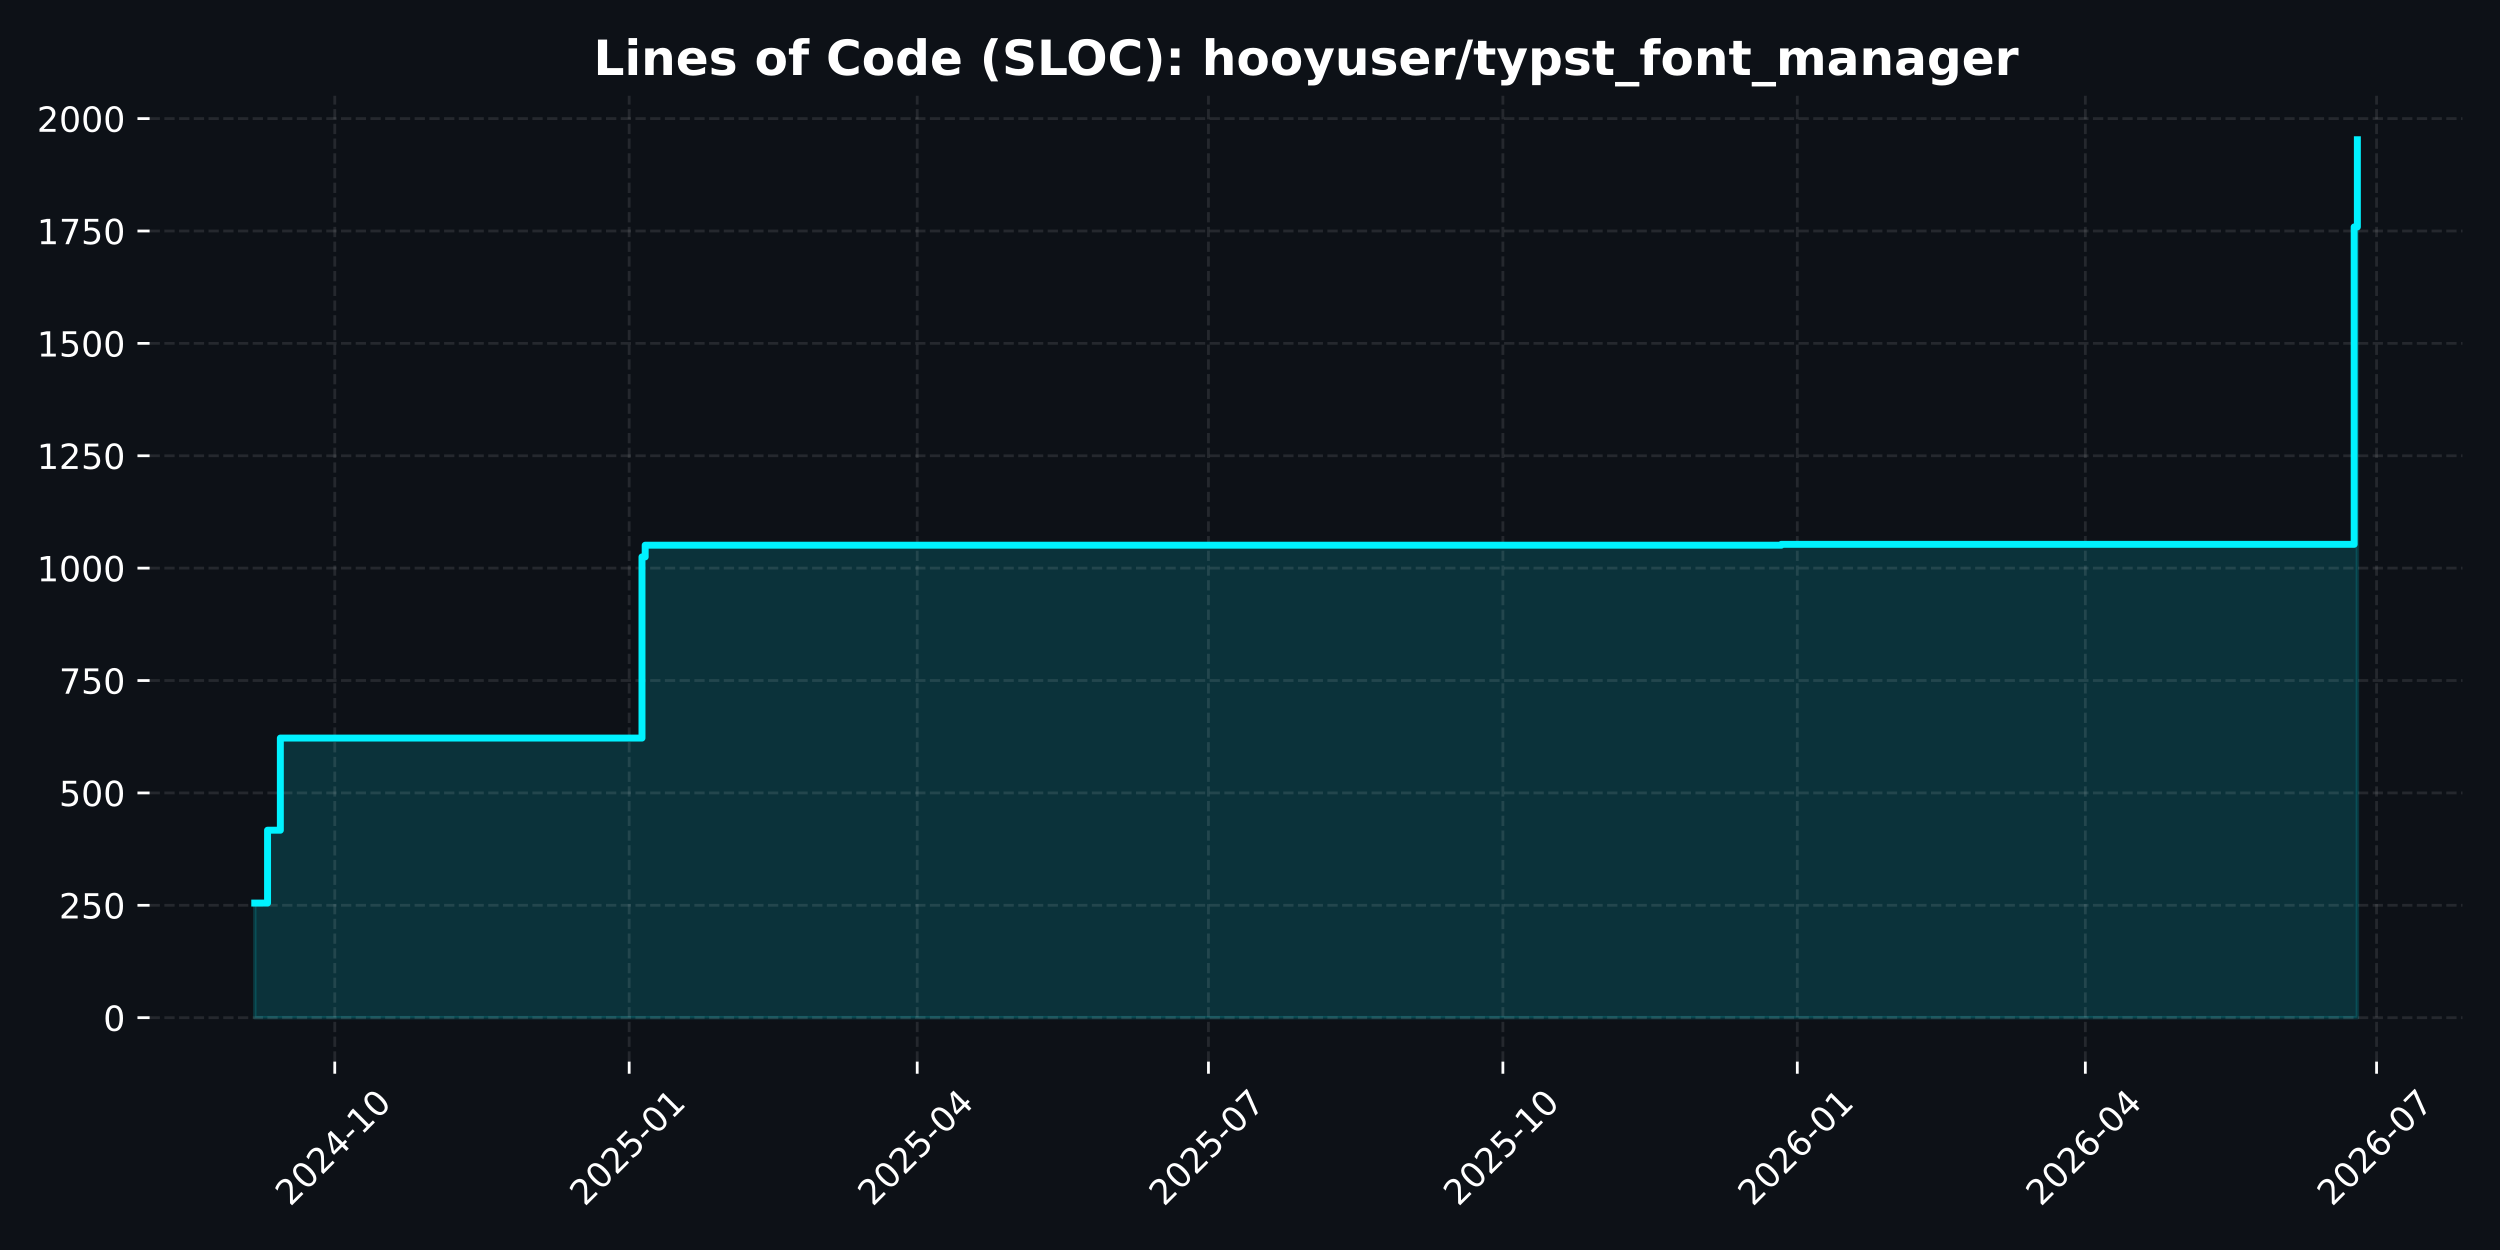
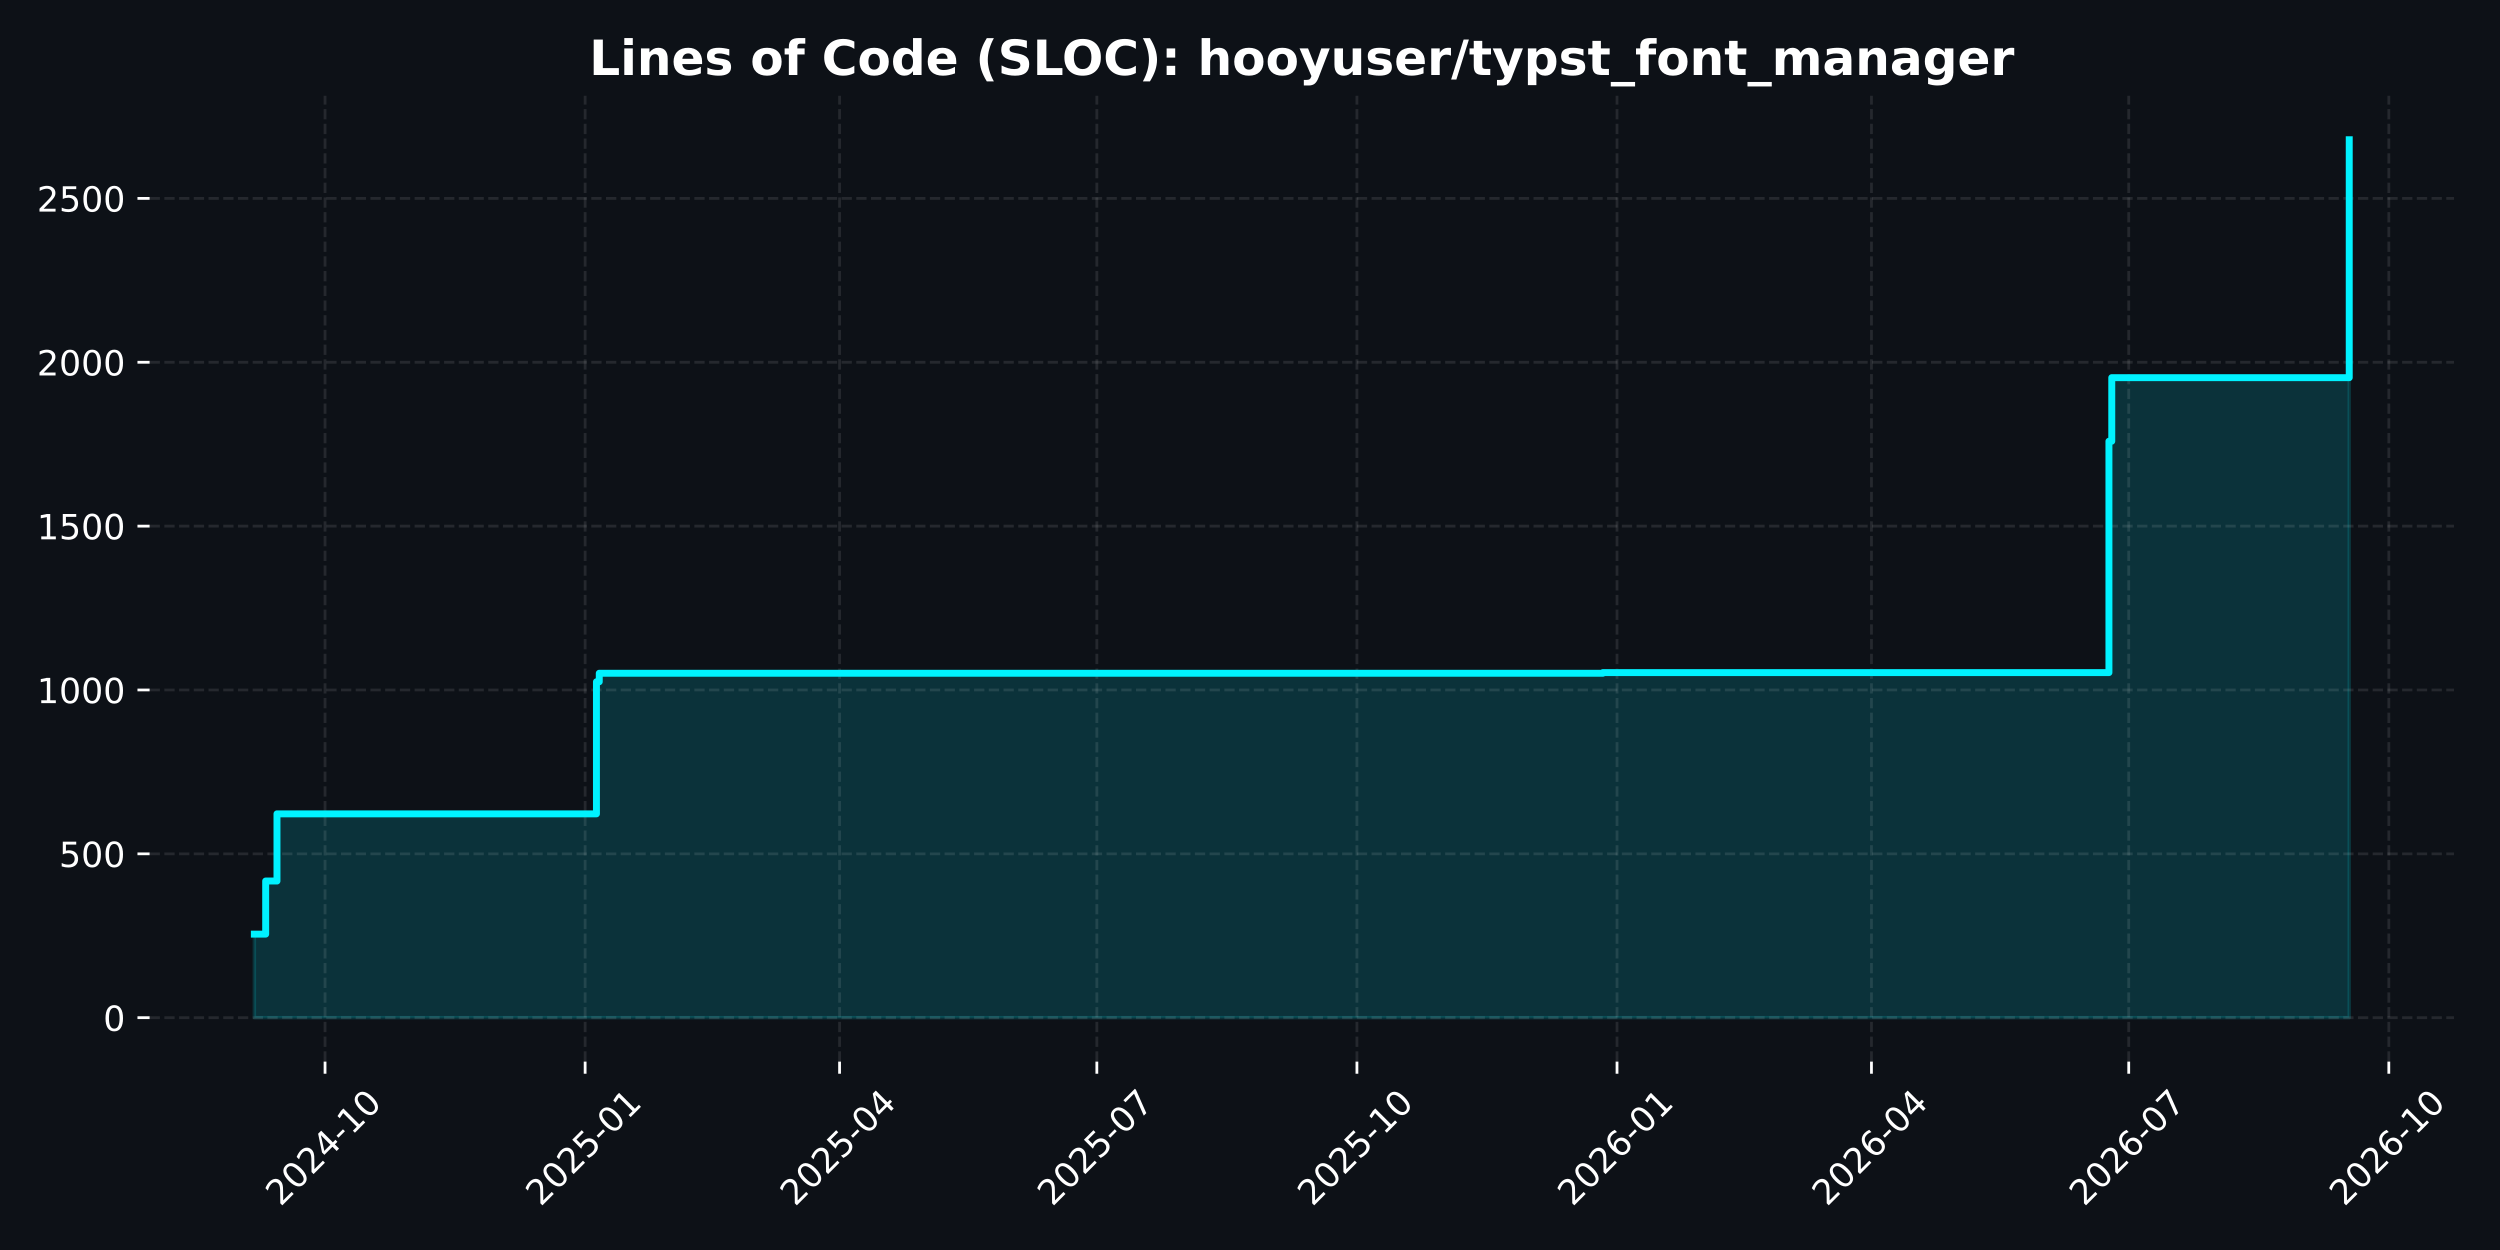
<svg xmlns="http://www.w3.org/2000/svg" xmlns:xlink="http://www.w3.org/1999/xlink" width="720pt" height="360pt" viewBox="0 0 720 360" version="1.1">
  <defs>
    <style type="text/css">*{stroke-linejoin: round; stroke-linecap: butt}</style>
  </defs>
  <g id="figure_1">
    <g id="patch_1">
      <path d="M 0 360  L 720 360  L 720 0  L 0 0  z " style="fill: #0d1117" />
    </g>
    <g id="axes_1">
      <g id="patch_2">
-         <path d="M 43.09 305.735  L 709.2 305.735  L 709.2 27.6  L 43.09 27.6  z " style="fill: #0d1117" />
+         <path d="M 43.09 305.735  L 706.747 305.735  L 706.747 27.6  L 43.09 27.6  z " style="fill: #0d1117" />
      </g>
      <g id="PolyCollection_1">
        <defs>
-           <path id="m44298f6d1a" d="M 73.368 -66.908  L 73.368 -99.922  L 77.055 -99.922  L 77.055 -120.896  L 80.741 -120.896  L 80.741 -147.437  L 184.893 -147.437  L 184.893 -199.612  L 185.815 -199.612  L 185.815 -202.978  L 513.017 -202.978  L 513.017 -203.237  L 678.001 -203.237  L 678.001 -294.641  L 678.922 -294.641  L 678.922 -319.758  L 678.922 -66.908  L 678.922 -66.908  L 678.922 -66.908  L 678.001 -66.908  L 678.001 -66.908  L 513.017 -66.908  L 513.017 -66.908  L 185.815 -66.908  L 185.815 -66.908  L 184.893 -66.908  L 184.893 -66.908  L 80.741 -66.908  L 80.741 -66.908  L 77.055 -66.908  L 77.055 -66.908  L 73.368 -66.908  z " style="stroke: #00f2ff; stroke-opacity: 0.15" />
+           <path id="mf761378f8d" d="M 73.256 -66.908  L 73.256 -90.975  L 76.513 -90.975  L 76.513 -106.265  L 79.77 -106.265  L 79.77 -125.614  L 171.775 -125.614  L 171.775 -163.65  L 172.589 -163.65  L 172.589 -166.104  L 461.631 -166.104  L 461.631 -166.292  L 607.373 -166.292  L 607.373 -232.926  L 608.188 -232.926  L 608.188 -251.236  L 676.581 -251.236  L 676.581 -319.758  L 676.581 -66.908  L 676.581 -66.908  L 676.581 -66.908  L 608.188 -66.908  L 608.188 -66.908  L 607.373 -66.908  L 607.373 -66.908  L 461.631 -66.908  L 461.631 -66.908  L 172.589 -66.908  L 172.589 -66.908  L 171.775 -66.908  L 171.775 -66.908  L 79.77 -66.908  L 79.77 -66.908  L 76.513 -66.908  L 76.513 -66.908  L 73.256 -66.908  z " style="stroke: #00f2ff; stroke-opacity: 0.15" />
        </defs>
-         <g clip-path="url(#p21c7ecbe5d)">
-           <use xlink:href="#m44298f6d1a" x="0" y="360" style="fill: #00f2ff; fill-opacity: 0.15; stroke: #00f2ff; stroke-opacity: 0.15" />
+         <g clip-path="url(#p6c9baa0b79)">
+           <use xlink:href="#mf761378f8d" x="0" y="360" style="fill: #00f2ff; fill-opacity: 0.15; stroke: #00f2ff; stroke-opacity: 0.15" />
        </g>
      </g>
      <g id="matplotlib.axis_1">
        <g id="xtick_1">
          <g id="line2d_1">
-             <path d="M 96.41 305.735  L 96.41 27.6  " clip-path="url(#p21c7ecbe5d)" style="fill: none; stroke-dasharray: 2.96,1.28; stroke-dashoffset: 0; stroke: #ffffff; stroke-opacity: 0.1; stroke-width: 0.8" />
+             <path d="M 93.611 305.735  L 93.611 27.6  " clip-path="url(#p6c9baa0b79)" style="fill: none; stroke-dasharray: 2.96,1.28; stroke-dashoffset: 0; stroke: #ffffff; stroke-opacity: 0.1; stroke-width: 0.8" />
          </g>
          <g id="line2d_2">
            <defs>
-               <path id="mcafd76da7f" d="M 0 0  L 0 3.5  " style="stroke: #ffffff; stroke-width: 0.8" />
+               <path id="md1d3175ca1" d="M 0 0  L 0 3.5  " style="stroke: #ffffff; stroke-width: 0.8" />
            </defs>
            <g>
-               <use xlink:href="#mcafd76da7f" x="96.41" y="305.735" style="fill: #ffffff; stroke: #ffffff; stroke-width: 0.8" />
+               <use xlink:href="#md1d3175ca1" x="93.611" y="305.735" style="fill: #ffffff; stroke: #ffffff; stroke-width: 0.8" />
            </g>
          </g>
          <g id="text_1">
-             <g style="fill: #ffffff" transform="translate(83.58885 347.6523) rotate(-45) scale(0.1 -0.1)">
+             <g style="fill: #ffffff" transform="translate(80.79001 347.6523) rotate(-45) scale(0.1 -0.1)">
              <defs>
                <path id="DejaVuSans-32" d="M 1228 531  L 3431 531  L 3431 0  L 469 0  L 469 531  Q 828 903 1448 1529  Q 2069 2156 2228 2338  Q 2531 2678 2651 2914  Q 2772 3150 2772 3378  Q 2772 3750 2511 3984  Q 2250 4219 1831 4219  Q 1534 4219 1204 4116  Q 875 4013 500 3803  L 500 4441  Q 881 4594 1212 4672  Q 1544 4750 1819 4750  Q 2544 4750 2975 4387  Q 3406 4025 3406 3419  Q 3406 3131 3298 2873  Q 3191 2616 2906 2266  Q 2828 2175 2409 1742  Q 1991 1309 1228 531  z " transform="scale(0.015625)" />
                <path id="DejaVuSans-30" d="M 2034 4250  Q 1547 4250 1301 3770  Q 1056 3291 1056 2328  Q 1056 1369 1301 889  Q 1547 409 2034 409  Q 2525 409 2770 889  Q 3016 1369 3016 2328  Q 3016 3291 2770 3770  Q 2525 4250 2034 4250  z M 2034 4750  Q 2819 4750 3233 4129  Q 3647 3509 3647 2328  Q 3647 1150 3233 529  Q 2819 -91 2034 -91  Q 1250 -91 836 529  Q 422 1150 422 2328  Q 422 3509 836 4129  Q 1250 4750 2034 4750  z " transform="scale(0.015625)" />
                <path id="DejaVuSans-34" d="M 2419 4116  L 825 1625  L 2419 1625  L 2419 4116  z M 2253 4666  L 3047 4666  L 3047 1625  L 3713 1625  L 3713 1100  L 3047 1100  L 3047 0  L 2419 0  L 2419 1100  L 313 1100  L 313 1709  L 2253 4666  z " transform="scale(0.015625)" />
                <path id="DejaVuSans-2d" d="M 313 2009  L 1997 2009  L 1997 1497  L 313 1497  L 313 2009  z " transform="scale(0.015625)" />
                <path id="DejaVuSans-31" d="M 794 531  L 1825 531  L 1825 4091  L 703 3866  L 703 4441  L 1819 4666  L 2450 4666  L 2450 531  L 3481 531  L 3481 0  L 794 0  L 794 531  z " transform="scale(0.015625)" />
              </defs>
              <use xlink:href="#DejaVuSans-32" />
              <use xlink:href="#DejaVuSans-30" x="63.623" />
              <use xlink:href="#DejaVuSans-32" x="127.246" />
              <use xlink:href="#DejaVuSans-34" x="190.869" />
              <use xlink:href="#DejaVuSans-2d" x="254.492" />
              <use xlink:href="#DejaVuSans-31" x="290.576" />
              <use xlink:href="#DejaVuSans-30" x="354.199" />
            </g>
          </g>
        </g>
        <g id="xtick_2">
          <g id="line2d_3">
-             <path d="M 181.206 305.735  L 181.206 27.6  " clip-path="url(#p21c7ecbe5d)" style="fill: none; stroke-dasharray: 2.96,1.28; stroke-dashoffset: 0; stroke: #ffffff; stroke-opacity: 0.1; stroke-width: 0.8" />
+             <path d="M 168.518 305.735  L 168.518 27.6  " clip-path="url(#p6c9baa0b79)" style="fill: none; stroke-dasharray: 2.96,1.28; stroke-dashoffset: 0; stroke: #ffffff; stroke-opacity: 0.1; stroke-width: 0.8" />
          </g>
          <g id="line2d_4">
            <g>
-               <use xlink:href="#mcafd76da7f" x="181.206" y="305.735" style="fill: #ffffff; stroke: #ffffff; stroke-width: 0.8" />
+               <use xlink:href="#md1d3175ca1" x="168.518" y="305.735" style="fill: #ffffff; stroke: #ffffff; stroke-width: 0.8" />
            </g>
          </g>
          <g id="text_2">
-             <g style="fill: #ffffff" transform="translate(168.3849 347.6523) rotate(-45) scale(0.1 -0.1)">
+             <g style="fill: #ffffff" transform="translate(155.6967 347.6523) rotate(-45) scale(0.1 -0.1)">
              <defs>
                <path id="DejaVuSans-35" d="M 691 4666  L 3169 4666  L 3169 4134  L 1269 4134  L 1269 2991  Q 1406 3038 1543 3061  Q 1681 3084 1819 3084  Q 2600 3084 3056 2656  Q 3513 2228 3513 1497  Q 3513 744 3044 326  Q 2575 -91 1722 -91  Q 1428 -91 1123 -41  Q 819 9 494 109  L 494 744  Q 775 591 1075 516  Q 1375 441 1709 441  Q 2250 441 2565 725  Q 2881 1009 2881 1497  Q 2881 1984 2565 2268  Q 2250 2553 1709 2553  Q 1456 2553 1204 2497  Q 953 2441 691 2322  L 691 4666  z " transform="scale(0.015625)" />
              </defs>
              <use xlink:href="#DejaVuSans-32" />
              <use xlink:href="#DejaVuSans-30" x="63.623" />
              <use xlink:href="#DejaVuSans-32" x="127.246" />
              <use xlink:href="#DejaVuSans-35" x="190.869" />
              <use xlink:href="#DejaVuSans-2d" x="254.492" />
              <use xlink:href="#DejaVuSans-30" x="290.576" />
              <use xlink:href="#DejaVuSans-31" x="354.199" />
            </g>
          </g>
        </g>
        <g id="xtick_3">
          <g id="line2d_5">
-             <path d="M 264.159 305.735  L 264.159 27.6  " clip-path="url(#p21c7ecbe5d)" style="fill: none; stroke-dasharray: 2.96,1.28; stroke-dashoffset: 0; stroke: #ffffff; stroke-opacity: 0.1; stroke-width: 0.8" />
+             <path d="M 241.796 305.735  L 241.796 27.6  " clip-path="url(#p6c9baa0b79)" style="fill: none; stroke-dasharray: 2.96,1.28; stroke-dashoffset: 0; stroke: #ffffff; stroke-opacity: 0.1; stroke-width: 0.8" />
          </g>
          <g id="line2d_6">
            <g>
-               <use xlink:href="#mcafd76da7f" x="264.159" y="305.735" style="fill: #ffffff; stroke: #ffffff; stroke-width: 0.8" />
+               <use xlink:href="#md1d3175ca1" x="241.796" y="305.735" style="fill: #ffffff; stroke: #ffffff; stroke-width: 0.8" />
            </g>
          </g>
          <g id="text_3">
-             <g style="fill: #ffffff" transform="translate(251.3376 347.6523) rotate(-45) scale(0.1 -0.1)">
+             <g style="fill: #ffffff" transform="translate(228.9749 347.6523) rotate(-45) scale(0.1 -0.1)">
              <use xlink:href="#DejaVuSans-32" />
              <use xlink:href="#DejaVuSans-30" x="63.623" />
              <use xlink:href="#DejaVuSans-32" x="127.246" />
              <use xlink:href="#DejaVuSans-35" x="190.869" />
              <use xlink:href="#DejaVuSans-2d" x="254.492" />
              <use xlink:href="#DejaVuSans-30" x="290.576" />
              <use xlink:href="#DejaVuSans-34" x="354.199" />
            </g>
          </g>
        </g>
        <g id="xtick_4">
          <g id="line2d_7">
-             <path d="M 348.033 305.735  L 348.033 27.6  " clip-path="url(#p21c7ecbe5d)" style="fill: none; stroke-dasharray: 2.96,1.28; stroke-dashoffset: 0; stroke: #ffffff; stroke-opacity: 0.1; stroke-width: 0.8" />
+             <path d="M 315.889 305.735  L 315.889 27.6  " clip-path="url(#p6c9baa0b79)" style="fill: none; stroke-dasharray: 2.96,1.28; stroke-dashoffset: 0; stroke: #ffffff; stroke-opacity: 0.1; stroke-width: 0.8" />
          </g>
          <g id="line2d_8">
            <g>
-               <use xlink:href="#mcafd76da7f" x="348.033" y="305.735" style="fill: #ffffff; stroke: #ffffff; stroke-width: 0.8" />
+               <use xlink:href="#md1d3175ca1" x="315.889" y="305.735" style="fill: #ffffff; stroke: #ffffff; stroke-width: 0.8" />
            </g>
          </g>
          <g id="text_4">
-             <g style="fill: #ffffff" transform="translate(335.212 347.6523) rotate(-45) scale(0.1 -0.1)">
+             <g style="fill: #ffffff" transform="translate(303.0674 347.6523) rotate(-45) scale(0.1 -0.1)">
              <defs>
                <path id="DejaVuSans-37" d="M 525 4666  L 3525 4666  L 3525 4397  L 1831 0  L 1172 0  L 2766 4134  L 525 4134  L 525 4666  z " transform="scale(0.015625)" />
              </defs>
              <use xlink:href="#DejaVuSans-32" />
              <use xlink:href="#DejaVuSans-30" x="63.623" />
              <use xlink:href="#DejaVuSans-32" x="127.246" />
              <use xlink:href="#DejaVuSans-35" x="190.869" />
              <use xlink:href="#DejaVuSans-2d" x="254.492" />
              <use xlink:href="#DejaVuSans-30" x="290.576" />
              <use xlink:href="#DejaVuSans-37" x="354.199" />
            </g>
          </g>
        </g>
        <g id="xtick_5">
          <g id="line2d_9">
-             <path d="M 432.829 305.735  L 432.829 27.6  " clip-path="url(#p21c7ecbe5d)" style="fill: none; stroke-dasharray: 2.96,1.28; stroke-dashoffset: 0; stroke: #ffffff; stroke-opacity: 0.1; stroke-width: 0.8" />
+             <path d="M 390.795 305.735  L 390.795 27.6  " clip-path="url(#p6c9baa0b79)" style="fill: none; stroke-dasharray: 2.96,1.28; stroke-dashoffset: 0; stroke: #ffffff; stroke-opacity: 0.1; stroke-width: 0.8" />
          </g>
          <g id="line2d_10">
            <g>
-               <use xlink:href="#mcafd76da7f" x="432.829" y="305.735" style="fill: #ffffff; stroke: #ffffff; stroke-width: 0.8" />
+               <use xlink:href="#md1d3175ca1" x="390.795" y="305.735" style="fill: #ffffff; stroke: #ffffff; stroke-width: 0.8" />
            </g>
          </g>
          <g id="text_5">
-             <g style="fill: #ffffff" transform="translate(420.008 347.6523) rotate(-45) scale(0.1 -0.1)">
+             <g style="fill: #ffffff" transform="translate(377.9741 347.6523) rotate(-45) scale(0.1 -0.1)">
              <use xlink:href="#DejaVuSans-32" />
              <use xlink:href="#DejaVuSans-30" x="63.623" />
              <use xlink:href="#DejaVuSans-32" x="127.246" />
              <use xlink:href="#DejaVuSans-35" x="190.869" />
              <use xlink:href="#DejaVuSans-2d" x="254.492" />
              <use xlink:href="#DejaVuSans-31" x="290.576" />
              <use xlink:href="#DejaVuSans-30" x="354.199" />
            </g>
          </g>
        </g>
        <g id="xtick_6">
          <g id="line2d_11">
-             <path d="M 517.625 305.735  L 517.625 27.6  " clip-path="url(#p21c7ecbe5d)" style="fill: none; stroke-dasharray: 2.96,1.28; stroke-dashoffset: 0; stroke: #ffffff; stroke-opacity: 0.1; stroke-width: 0.8" />
+             <path d="M 465.702 305.735  L 465.702 27.6  " clip-path="url(#p6c9baa0b79)" style="fill: none; stroke-dasharray: 2.96,1.28; stroke-dashoffset: 0; stroke: #ffffff; stroke-opacity: 0.1; stroke-width: 0.8" />
          </g>
          <g id="line2d_12">
            <g>
-               <use xlink:href="#mcafd76da7f" x="517.625" y="305.735" style="fill: #ffffff; stroke: #ffffff; stroke-width: 0.8" />
+               <use xlink:href="#md1d3175ca1" x="465.702" y="305.735" style="fill: #ffffff; stroke: #ffffff; stroke-width: 0.8" />
            </g>
          </g>
          <g id="text_6">
-             <g style="fill: #ffffff" transform="translate(504.8041 347.6523) rotate(-45) scale(0.1 -0.1)">
+             <g style="fill: #ffffff" transform="translate(452.8807 347.6523) rotate(-45) scale(0.1 -0.1)">
              <defs>
                <path id="DejaVuSans-36" d="M 2113 2584  Q 1688 2584 1439 2293  Q 1191 2003 1191 1497  Q 1191 994 1439 701  Q 1688 409 2113 409  Q 2538 409 2786 701  Q 3034 994 3034 1497  Q 3034 2003 2786 2293  Q 2538 2584 2113 2584  z M 3366 4563  L 3366 3988  Q 3128 4100 2886 4159  Q 2644 4219 2406 4219  Q 1781 4219 1451 3797  Q 1122 3375 1075 2522  Q 1259 2794 1537 2939  Q 1816 3084 2150 3084  Q 2853 3084 3261 2657  Q 3669 2231 3669 1497  Q 3669 778 3244 343  Q 2819 -91 2113 -91  Q 1303 -91 875 529  Q 447 1150 447 2328  Q 447 3434 972 4092  Q 1497 4750 2381 4750  Q 2619 4750 2861 4703  Q 3103 4656 3366 4563  z " transform="scale(0.015625)" />
              </defs>
              <use xlink:href="#DejaVuSans-32" />
              <use xlink:href="#DejaVuSans-30" x="63.623" />
              <use xlink:href="#DejaVuSans-32" x="127.246" />
              <use xlink:href="#DejaVuSans-36" x="190.869" />
              <use xlink:href="#DejaVuSans-2d" x="254.492" />
              <use xlink:href="#DejaVuSans-30" x="290.576" />
              <use xlink:href="#DejaVuSans-31" x="354.199" />
            </g>
          </g>
        </g>
        <g id="xtick_7">
          <g id="line2d_13">
-             <path d="M 600.578 305.735  L 600.578 27.6  " clip-path="url(#p21c7ecbe5d)" style="fill: none; stroke-dasharray: 2.96,1.28; stroke-dashoffset: 0; stroke: #ffffff; stroke-opacity: 0.1; stroke-width: 0.8" />
+             <path d="M 538.98 305.735  L 538.98 27.6  " clip-path="url(#p6c9baa0b79)" style="fill: none; stroke-dasharray: 2.96,1.28; stroke-dashoffset: 0; stroke: #ffffff; stroke-opacity: 0.1; stroke-width: 0.8" />
          </g>
          <g id="line2d_14">
            <g>
-               <use xlink:href="#mcafd76da7f" x="600.578" y="305.735" style="fill: #ffffff; stroke: #ffffff; stroke-width: 0.8" />
+               <use xlink:href="#md1d3175ca1" x="538.98" y="305.735" style="fill: #ffffff; stroke: #ffffff; stroke-width: 0.8" />
            </g>
          </g>
          <g id="text_7">
-             <g style="fill: #ffffff" transform="translate(587.7568 347.6523) rotate(-45) scale(0.1 -0.1)">
+             <g style="fill: #ffffff" transform="translate(526.159 347.6523) rotate(-45) scale(0.1 -0.1)">
              <use xlink:href="#DejaVuSans-32" />
              <use xlink:href="#DejaVuSans-30" x="63.623" />
              <use xlink:href="#DejaVuSans-32" x="127.246" />
              <use xlink:href="#DejaVuSans-36" x="190.869" />
              <use xlink:href="#DejaVuSans-2d" x="254.492" />
              <use xlink:href="#DejaVuSans-30" x="290.576" />
              <use xlink:href="#DejaVuSans-34" x="354.199" />
            </g>
          </g>
        </g>
        <g id="xtick_8">
          <g id="line2d_15">
-             <path d="M 684.452 305.735  L 684.452 27.6  " clip-path="url(#p21c7ecbe5d)" style="fill: none; stroke-dasharray: 2.96,1.28; stroke-dashoffset: 0; stroke: #ffffff; stroke-opacity: 0.1; stroke-width: 0.8" />
+             <path d="M 613.073 305.735  L 613.073 27.6  " clip-path="url(#p6c9baa0b79)" style="fill: none; stroke-dasharray: 2.96,1.28; stroke-dashoffset: 0; stroke: #ffffff; stroke-opacity: 0.1; stroke-width: 0.8" />
          </g>
          <g id="line2d_16">
            <g>
-               <use xlink:href="#mcafd76da7f" x="684.452" y="305.735" style="fill: #ffffff; stroke: #ffffff; stroke-width: 0.8" />
+               <use xlink:href="#md1d3175ca1" x="613.073" y="305.735" style="fill: #ffffff; stroke: #ffffff; stroke-width: 0.8" />
            </g>
          </g>
          <g id="text_8">
-             <g style="fill: #ffffff" transform="translate(671.6312 347.6523) rotate(-45) scale(0.1 -0.1)">
+             <g style="fill: #ffffff" transform="translate(600.2515 347.6523) rotate(-45) scale(0.1 -0.1)">
              <use xlink:href="#DejaVuSans-32" />
              <use xlink:href="#DejaVuSans-30" x="63.623" />
              <use xlink:href="#DejaVuSans-32" x="127.246" />
              <use xlink:href="#DejaVuSans-36" x="190.869" />
              <use xlink:href="#DejaVuSans-2d" x="254.492" />
              <use xlink:href="#DejaVuSans-30" x="290.576" />
              <use xlink:href="#DejaVuSans-37" x="354.199" />
+             </g>
+           </g>
+         </g>
+         <g id="xtick_9">
+           <g id="line2d_17">
+             <path d="M 687.979 305.735  L 687.979 27.6  " clip-path="url(#p6c9baa0b79)" style="fill: none; stroke-dasharray: 2.96,1.28; stroke-dashoffset: 0; stroke: #ffffff; stroke-opacity: 0.1; stroke-width: 0.8" />
+           </g>
+           <g id="line2d_18">
+             <g>
+               <use xlink:href="#md1d3175ca1" x="687.979" y="305.735" style="fill: #ffffff; stroke: #ffffff; stroke-width: 0.8" />
+             </g>
+           </g>
+           <g id="text_9">
+             <g style="fill: #ffffff" transform="translate(675.1581 347.6523) rotate(-45) scale(0.1 -0.1)">
+               <use xlink:href="#DejaVuSans-32" />
+               <use xlink:href="#DejaVuSans-30" x="63.623" />
+               <use xlink:href="#DejaVuSans-32" x="127.246" />
+               <use xlink:href="#DejaVuSans-36" x="190.869" />
+               <use xlink:href="#DejaVuSans-2d" x="254.492" />
+               <use xlink:href="#DejaVuSans-31" x="290.576" />
+               <use xlink:href="#DejaVuSans-30" x="354.199" />
            </g>
          </g>
        </g>
      </g>
      <g id="matplotlib.axis_2">
        <g id="ytick_1">
-           <g id="line2d_17">
-             <path d="M 43.09 293.092  L 709.2 293.092  " clip-path="url(#p21c7ecbe5d)" style="fill: none; stroke-dasharray: 2.96,1.28; stroke-dashoffset: 0; stroke: #ffffff; stroke-opacity: 0.1; stroke-width: 0.8" />
-           </g>
-           <g id="line2d_18">
+           <g id="line2d_19">
+             <path d="M 43.09 293.092  L 706.747 293.092  " clip-path="url(#p6c9baa0b79)" style="fill: none; stroke-dasharray: 2.96,1.28; stroke-dashoffset: 0; stroke: #ffffff; stroke-opacity: 0.1; stroke-width: 0.8" />
+           </g>
+           <g id="line2d_20">
            <defs>
-               <path id="md03c484cbc" d="M 0 0  L -3.5 0  " style="stroke: #ffffff; stroke-width: 0.8" />
+               <path id="m1e3b8a1d91" d="M 0 0  L -3.5 0  " style="stroke: #ffffff; stroke-width: 0.8" />
            </defs>
            <g>
-               <use xlink:href="#md03c484cbc" x="43.09" y="293.092" style="fill: #ffffff; stroke: #ffffff; stroke-width: 0.8" />
-             </g>
-           </g>
-           <g id="text_9">
+               <use xlink:href="#m1e3b8a1d91" x="43.09" y="293.092" style="fill: #ffffff; stroke: #ffffff; stroke-width: 0.8" />
+             </g>
+           </g>
+           <g id="text_10">
            <g style="fill: #ffffff" transform="translate(29.7275 296.8912) scale(0.1 -0.1)">
              <use xlink:href="#DejaVuSans-30" />
            </g>
          </g>
        </g>
        <g id="ytick_2">
-           <g id="line2d_19">
-             <path d="M 43.09 260.725  L 709.2 260.725  " clip-path="url(#p21c7ecbe5d)" style="fill: none; stroke-dasharray: 2.96,1.28; stroke-dashoffset: 0; stroke: #ffffff; stroke-opacity: 0.1; stroke-width: 0.8" />
-           </g>
-           <g id="line2d_20">
-             <g>
-               <use xlink:href="#md03c484cbc" x="43.09" y="260.725" style="fill: #ffffff; stroke: #ffffff; stroke-width: 0.8" />
-             </g>
-           </g>
-           <g id="text_10">
-             <g style="fill: #ffffff" transform="translate(17.0025 264.5244) scale(0.1 -0.1)">
-               <use xlink:href="#DejaVuSans-32" />
-               <use xlink:href="#DejaVuSans-35" x="63.623" />
+           <g id="line2d_21">
+             <path d="M 43.09 245.901  L 706.747 245.901  " clip-path="url(#p6c9baa0b79)" style="fill: none; stroke-dasharray: 2.96,1.28; stroke-dashoffset: 0; stroke: #ffffff; stroke-opacity: 0.1; stroke-width: 0.8" />
+           </g>
+           <g id="line2d_22">
+             <g>
+               <use xlink:href="#m1e3b8a1d91" x="43.09" y="245.901" style="fill: #ffffff; stroke: #ffffff; stroke-width: 0.8" />
+             </g>
+           </g>
+           <g id="text_11">
+             <g style="fill: #ffffff" transform="translate(17.0025 249.7002) scale(0.1 -0.1)">
+               <use xlink:href="#DejaVuSans-35" />
+               <use xlink:href="#DejaVuSans-30" x="63.623" />
              <use xlink:href="#DejaVuSans-30" x="127.246" />
            </g>
          </g>
        </g>
        <g id="ytick_3">
-           <g id="line2d_21">
-             <path d="M 43.09 228.358  L 709.2 228.358  " clip-path="url(#p21c7ecbe5d)" style="fill: none; stroke-dasharray: 2.96,1.28; stroke-dashoffset: 0; stroke: #ffffff; stroke-opacity: 0.1; stroke-width: 0.8" />
-           </g>
-           <g id="line2d_22">
-             <g>
-               <use xlink:href="#md03c484cbc" x="43.09" y="228.358" style="fill: #ffffff; stroke: #ffffff; stroke-width: 0.8" />
-             </g>
-           </g>
-           <g id="text_11">
-             <g style="fill: #ffffff" transform="translate(17.0025 232.1576) scale(0.1 -0.1)">
-               <use xlink:href="#DejaVuSans-35" />
-               <use xlink:href="#DejaVuSans-30" x="63.623" />
-               <use xlink:href="#DejaVuSans-30" x="127.246" />
-             </g>
-           </g>
-         </g>
-         <g id="ytick_4">
          <g id="line2d_23">
-             <path d="M 43.09 195.992  L 709.2 195.992  " clip-path="url(#p21c7ecbe5d)" style="fill: none; stroke-dasharray: 2.96,1.28; stroke-dashoffset: 0; stroke: #ffffff; stroke-opacity: 0.1; stroke-width: 0.8" />
+             <path d="M 43.09 198.71  L 706.747 198.71  " clip-path="url(#p6c9baa0b79)" style="fill: none; stroke-dasharray: 2.96,1.28; stroke-dashoffset: 0; stroke: #ffffff; stroke-opacity: 0.1; stroke-width: 0.8" />
          </g>
          <g id="line2d_24">
            <g>
-               <use xlink:href="#md03c484cbc" x="43.09" y="195.992" style="fill: #ffffff; stroke: #ffffff; stroke-width: 0.8" />
+               <use xlink:href="#m1e3b8a1d91" x="43.09" y="198.71" style="fill: #ffffff; stroke: #ffffff; stroke-width: 0.8" />
            </g>
          </g>
          <g id="text_12">
-             <g style="fill: #ffffff" transform="translate(17.0025 199.7908) scale(0.1 -0.1)">
-               <use xlink:href="#DejaVuSans-37" />
-               <use xlink:href="#DejaVuSans-35" x="63.623" />
-               <use xlink:href="#DejaVuSans-30" x="127.246" />
-             </g>
-           </g>
-         </g>
-         <g id="ytick_5">
-           <g id="line2d_25">
-             <path d="M 43.09 163.625  L 709.2 163.625  " clip-path="url(#p21c7ecbe5d)" style="fill: none; stroke-dasharray: 2.96,1.28; stroke-dashoffset: 0; stroke: #ffffff; stroke-opacity: 0.1; stroke-width: 0.8" />
-           </g>
-           <g id="line2d_26">
-             <g>
-               <use xlink:href="#md03c484cbc" x="43.09" y="163.625" style="fill: #ffffff; stroke: #ffffff; stroke-width: 0.8" />
-             </g>
-           </g>
-           <g id="text_13">
-             <g style="fill: #ffffff" transform="translate(10.64 167.424) scale(0.1 -0.1)">
+             <g style="fill: #ffffff" transform="translate(10.64 202.5092) scale(0.1 -0.1)">
              <use xlink:href="#DejaVuSans-31" />
              <use xlink:href="#DejaVuSans-30" x="63.623" />
              <use xlink:href="#DejaVuSans-30" x="127.246" />
              <use xlink:href="#DejaVuSans-30" x="190.869" />
            </g>
          </g>
        </g>
-         <g id="ytick_6">
-           <g id="line2d_27">
-             <path d="M 43.09 131.258  L 709.2 131.258  " clip-path="url(#p21c7ecbe5d)" style="fill: none; stroke-dasharray: 2.96,1.28; stroke-dashoffset: 0; stroke: #ffffff; stroke-opacity: 0.1; stroke-width: 0.8" />
-           </g>
-           <g id="line2d_28">
-             <g>
-               <use xlink:href="#md03c484cbc" x="43.09" y="131.258" style="fill: #ffffff; stroke: #ffffff; stroke-width: 0.8" />
-             </g>
-           </g>
-           <g id="text_14">
-             <g style="fill: #ffffff" transform="translate(10.64 135.0572) scale(0.1 -0.1)">
-               <use xlink:href="#DejaVuSans-31" />
-               <use xlink:href="#DejaVuSans-32" x="63.623" />
-               <use xlink:href="#DejaVuSans-35" x="127.246" />
-               <use xlink:href="#DejaVuSans-30" x="190.869" />
-             </g>
-           </g>
-         </g>
-         <g id="ytick_7">
-           <g id="line2d_29">
-             <path d="M 43.09 98.891  L 709.2 98.891  " clip-path="url(#p21c7ecbe5d)" style="fill: none; stroke-dasharray: 2.96,1.28; stroke-dashoffset: 0; stroke: #ffffff; stroke-opacity: 0.1; stroke-width: 0.8" />
-           </g>
-           <g id="line2d_30">
-             <g>
-               <use xlink:href="#md03c484cbc" x="43.09" y="98.891" style="fill: #ffffff; stroke: #ffffff; stroke-width: 0.8" />
-             </g>
-           </g>
-           <g id="text_15">
-             <g style="fill: #ffffff" transform="translate(10.64 102.6904) scale(0.1 -0.1)">
+         <g id="ytick_4">
+           <g id="line2d_25">
+             <path d="M 43.09 151.519  L 706.747 151.519  " clip-path="url(#p6c9baa0b79)" style="fill: none; stroke-dasharray: 2.96,1.28; stroke-dashoffset: 0; stroke: #ffffff; stroke-opacity: 0.1; stroke-width: 0.8" />
+           </g>
+           <g id="line2d_26">
+             <g>
+               <use xlink:href="#m1e3b8a1d91" x="43.09" y="151.519" style="fill: #ffffff; stroke: #ffffff; stroke-width: 0.8" />
+             </g>
+           </g>
+           <g id="text_13">
+             <g style="fill: #ffffff" transform="translate(10.64 155.3181) scale(0.1 -0.1)">
              <use xlink:href="#DejaVuSans-31" />
              <use xlink:href="#DejaVuSans-35" x="63.623" />
              <use xlink:href="#DejaVuSans-30" x="127.246" />
              <use xlink:href="#DejaVuSans-30" x="190.869" />
            </g>
          </g>
        </g>
-         <g id="ytick_8">
-           <g id="line2d_31">
-             <path d="M 43.09 66.524  L 709.2 66.524  " clip-path="url(#p21c7ecbe5d)" style="fill: none; stroke-dasharray: 2.96,1.28; stroke-dashoffset: 0; stroke: #ffffff; stroke-opacity: 0.1; stroke-width: 0.8" />
-           </g>
-           <g id="line2d_32">
-             <g>
-               <use xlink:href="#md03c484cbc" x="43.09" y="66.524" style="fill: #ffffff; stroke: #ffffff; stroke-width: 0.8" />
-             </g>
-           </g>
-           <g id="text_16">
-             <g style="fill: #ffffff" transform="translate(10.64 70.32355) scale(0.1 -0.1)">
-               <use xlink:href="#DejaVuSans-31" />
-               <use xlink:href="#DejaVuSans-37" x="63.623" />
-               <use xlink:href="#DejaVuSans-35" x="127.246" />
-               <use xlink:href="#DejaVuSans-30" x="190.869" />
-             </g>
-           </g>
-         </g>
-         <g id="ytick_9">
-           <g id="line2d_33">
-             <path d="M 43.09 34.158  L 709.2 34.158  " clip-path="url(#p21c7ecbe5d)" style="fill: none; stroke-dasharray: 2.96,1.28; stroke-dashoffset: 0; stroke: #ffffff; stroke-opacity: 0.1; stroke-width: 0.8" />
-           </g>
-           <g id="line2d_34">
-             <g>
-               <use xlink:href="#md03c484cbc" x="43.09" y="34.158" style="fill: #ffffff; stroke: #ffffff; stroke-width: 0.8" />
-             </g>
-           </g>
-           <g id="text_17">
-             <g style="fill: #ffffff" transform="translate(10.64 37.95674) scale(0.1 -0.1)">
+         <g id="ytick_5">
+           <g id="line2d_27">
+             <path d="M 43.09 104.328  L 706.747 104.328  " clip-path="url(#p6c9baa0b79)" style="fill: none; stroke-dasharray: 2.96,1.28; stroke-dashoffset: 0; stroke: #ffffff; stroke-opacity: 0.1; stroke-width: 0.8" />
+           </g>
+           <g id="line2d_28">
+             <g>
+               <use xlink:href="#m1e3b8a1d91" x="43.09" y="104.328" style="fill: #ffffff; stroke: #ffffff; stroke-width: 0.8" />
+             </g>
+           </g>
+           <g id="text_14">
+             <g style="fill: #ffffff" transform="translate(10.64 108.1271) scale(0.1 -0.1)">
              <use xlink:href="#DejaVuSans-32" />
              <use xlink:href="#DejaVuSans-30" x="63.623" />
              <use xlink:href="#DejaVuSans-30" x="127.246" />
              <use xlink:href="#DejaVuSans-30" x="190.869" />
            </g>
          </g>
        </g>
-       </g>
-       <g id="line2d_35">
-         <path d="M 73.368 260.078  L 77.055 260.078  L 77.055 239.104  L 80.741 239.104  L 80.741 212.563  L 184.893 212.563  L 184.893 160.388  L 185.815 160.388  L 185.815 157.022  L 513.017 157.022  L 513.017 156.763  L 678.001 156.763  L 678.001 65.359  L 678.922 65.359  L 678.922 40.242  " clip-path="url(#p21c7ecbe5d)" style="fill: none; stroke: #00f2ff; stroke-width: 2; stroke-linecap: square" />
-       </g>
-       <g id="text_18">
-         <g style="fill: #ffffff" transform="translate(170.9269 21.6) scale(0.14 -0.14)">
+         <g id="ytick_6">
+           <g id="line2d_29">
+             <path d="M 43.09 57.137  L 706.747 57.137  " clip-path="url(#p6c9baa0b79)" style="fill: none; stroke-dasharray: 2.96,1.28; stroke-dashoffset: 0; stroke: #ffffff; stroke-opacity: 0.1; stroke-width: 0.8" />
+           </g>
+           <g id="line2d_30">
+             <g>
+               <use xlink:href="#m1e3b8a1d91" x="43.09" y="57.137" style="fill: #ffffff; stroke: #ffffff; stroke-width: 0.8" />
+             </g>
+           </g>
+           <g id="text_15">
+             <g style="fill: #ffffff" transform="translate(10.64 60.93609) scale(0.1 -0.1)">
+               <use xlink:href="#DejaVuSans-32" />
+               <use xlink:href="#DejaVuSans-35" x="63.623" />
+               <use xlink:href="#DejaVuSans-30" x="127.246" />
+               <use xlink:href="#DejaVuSans-30" x="190.869" />
+             </g>
+           </g>
+         </g>
+       </g>
+       <g id="line2d_31">
+         <path d="M 73.256 269.025  L 76.513 269.025  L 76.513 253.735  L 79.77 253.735  L 79.77 234.386  L 171.775 234.386  L 171.775 196.35  L 172.589 196.35  L 172.589 193.896  L 461.631 193.896  L 461.631 193.708  L 607.373 193.708  L 607.373 127.074  L 608.188 127.074  L 608.188 108.764  L 676.581 108.764  L 676.581 40.242  " clip-path="url(#p6c9baa0b79)" style="fill: none; stroke: #00f2ff; stroke-width: 2; stroke-linecap: square" />
+       </g>
+       <g id="text_16">
+         <g style="fill: #ffffff" transform="translate(169.7003 21.6) scale(0.14 -0.14)">
          <defs>
            <path id="DejaVuSans-Bold-4c" d="M 588 4666  L 1791 4666  L 1791 909  L 3903 909  L 3903 0  L 588 0  L 588 4666  z " transform="scale(0.015625)" />
            <path id="DejaVuSans-Bold-69" d="M 538 3500  L 1656 3500  L 1656 0  L 538 0  L 538 3500  z M 538 4863  L 1656 4863  L 1656 3950  L 538 3950  L 538 4863  z " transform="scale(0.015625)" />
            <path id="DejaVuSans-Bold-6e" d="M 4056 2131  L 4056 0  L 2931 0  L 2931 347  L 2931 1631  Q 2931 2084 2911 2256  Q 2891 2428 2841 2509  Q 2775 2619 2662 2680  Q 2550 2741 2406 2741  Q 2056 2741 1856 2470  Q 1656 2200 1656 1722  L 1656 0  L 538 0  L 538 3500  L 1656 3500  L 1656 2988  Q 1909 3294 2193 3439  Q 2478 3584 2822 3584  Q 3428 3584 3742 3212  Q 4056 2841 4056 2131  z " transform="scale(0.015625)" />
            <path id="DejaVuSans-Bold-65" d="M 4031 1759  L 4031 1441  L 1416 1441  Q 1456 1047 1700 850  Q 1944 653 2381 653  Q 2734 653 3104 758  Q 3475 863 3866 1075  L 3866 213  Q 3469 63 3072 -14  Q 2675 -91 2278 -91  Q 1328 -91 801 392  Q 275 875 275 1747  Q 275 2603 792 3093  Q 1309 3584 2216 3584  Q 3041 3584 3536 3087  Q 4031 2591 4031 1759  z M 2881 2131  Q 2881 2450 2695 2645  Q 2509 2841 2209 2841  Q 1884 2841 1681 2658  Q 1478 2475 1428 2131  L 2881 2131  z " transform="scale(0.015625)" />
            <path id="DejaVuSans-Bold-73" d="M 3272 3391  L 3272 2541  Q 2913 2691 2578 2766  Q 2244 2841 1947 2841  Q 1628 2841 1473 2761  Q 1319 2681 1319 2516  Q 1319 2381 1436 2309  Q 1553 2238 1856 2203  L 2053 2175  Q 2913 2066 3209 1816  Q 3506 1566 3506 1031  Q 3506 472 3093 190  Q 2681 -91 1863 -91  Q 1516 -91 1145 -36  Q 775 19 384 128  L 384 978  Q 719 816 1070 734  Q 1422 653 1784 653  Q 2113 653 2278 743  Q 2444 834 2444 1013  Q 2444 1163 2330 1236  Q 2216 1309 1875 1350  L 1678 1375  Q 931 1469 631 1722  Q 331 1975 331 2491  Q 331 3047 712 3315  Q 1094 3584 1881 3584  Q 2191 3584 2531 3537  Q 2872 3491 3272 3391  z " transform="scale(0.015625)" />
            <path id="DejaVuSans-Bold-20" transform="scale(0.015625)" />
            <path id="DejaVuSans-Bold-6f" d="M 2203 2784  Q 1831 2784 1636 2517  Q 1441 2250 1441 1747  Q 1441 1244 1636 976  Q 1831 709 2203 709  Q 2569 709 2762 976  Q 2956 1244 2956 1747  Q 2956 2250 2762 2517  Q 2569 2784 2203 2784  z M 2203 3584  Q 3106 3584 3614 3096  Q 4122 2609 4122 1747  Q 4122 884 3614 396  Q 3106 -91 2203 -91  Q 1297 -91 786 396  Q 275 884 275 1747  Q 275 2609 786 3096  Q 1297 3584 2203 3584  z " transform="scale(0.015625)" />
            <path id="DejaVuSans-Bold-66" d="M 2841 4863  L 2841 4128  L 2222 4128  Q 1984 4128 1890 4042  Q 1797 3956 1797 3744  L 1797 3500  L 2753 3500  L 2753 2700  L 1797 2700  L 1797 0  L 678 0  L 678 2700  L 122 2700  L 122 3500  L 678 3500  L 678 3744  Q 678 4316 997 4589  Q 1316 4863 1984 4863  L 2841 4863  z " transform="scale(0.015625)" />
            <path id="DejaVuSans-Bold-43" d="M 4288 256  Q 3956 84 3597 -3  Q 3238 -91 2847 -91  Q 1681 -91 1000 561  Q 319 1213 319 2328  Q 319 3447 1000 4098  Q 1681 4750 2847 4750  Q 3238 4750 3597 4662  Q 3956 4575 4288 4403  L 4288 3438  Q 3953 3666 3628 3772  Q 3303 3878 2944 3878  Q 2300 3878 1931 3465  Q 1563 3053 1563 2328  Q 1563 1606 1931 1193  Q 2300 781 2944 781  Q 3303 781 3628 887  Q 3953 994 4288 1222  L 4288 256  z " transform="scale(0.015625)" />
            <path id="DejaVuSans-Bold-64" d="M 2919 2988  L 2919 4863  L 4044 4863  L 4044 0  L 2919 0  L 2919 506  Q 2688 197 2409 53  Q 2131 -91 1766 -91  Q 1119 -91 703 423  Q 288 938 288 1747  Q 288 2556 703 3070  Q 1119 3584 1766 3584  Q 2128 3584 2408 3439  Q 2688 3294 2919 2988  z M 2181 722  Q 2541 722 2730 984  Q 2919 1247 2919 1747  Q 2919 2247 2730 2509  Q 2541 2772 2181 2772  Q 1825 2772 1636 2509  Q 1447 2247 1447 1747  Q 1447 1247 1636 984  Q 1825 722 2181 722  z " transform="scale(0.015625)" />
            <path id="DejaVuSans-Bold-28" d="M 2413 -844  L 1484 -844  Q 1006 -72 778 623  Q 550 1319 550 2003  Q 550 2688 779 3389  Q 1009 4091 1484 4856  L 2413 4856  Q 2013 4116 1813 3408  Q 1613 2700 1613 2009  Q 1613 1319 1811 609  Q 2009 -100 2413 -844  z " transform="scale(0.015625)" />
            <path id="DejaVuSans-Bold-53" d="M 3834 4519  L 3834 3531  Q 3450 3703 3084 3790  Q 2719 3878 2394 3878  Q 1963 3878 1756 3759  Q 1550 3641 1550 3391  Q 1550 3203 1689 3098  Q 1828 2994 2194 2919  L 2706 2816  Q 3484 2659 3812 2340  Q 4141 2022 4141 1434  Q 4141 663 3683 286  Q 3225 -91 2284 -91  Q 1841 -91 1394 -6  Q 947 78 500 244  L 500 1259  Q 947 1022 1364 901  Q 1781 781 2169 781  Q 2563 781 2772 912  Q 2981 1044 2981 1288  Q 2981 1506 2839 1625  Q 2697 1744 2272 1838  L 1806 1941  Q 1106 2091 782 2419  Q 459 2747 459 3303  Q 459 4000 909 4375  Q 1359 4750 2203 4750  Q 2588 4750 2994 4692  Q 3400 4634 3834 4519  z " transform="scale(0.015625)" />
            <path id="DejaVuSans-Bold-4f" d="M 2719 3878  Q 2169 3878 1866 3472  Q 1563 3066 1563 2328  Q 1563 1594 1866 1187  Q 2169 781 2719 781  Q 3272 781 3575 1187  Q 3878 1594 3878 2328  Q 3878 3066 3575 3472  Q 3272 3878 2719 3878  z M 2719 4750  Q 3844 4750 4481 4106  Q 5119 3463 5119 2328  Q 5119 1197 4481 553  Q 3844 -91 2719 -91  Q 1597 -91 958 553  Q 319 1197 319 2328  Q 319 3463 958 4106  Q 1597 4750 2719 4750  z " transform="scale(0.015625)" />
            <path id="DejaVuSans-Bold-29" d="M 513 -844  Q 913 -100 1113 609  Q 1313 1319 1313 2009  Q 1313 2700 1113 3408  Q 913 4116 513 4856  L 1441 4856  Q 1916 4091 2145 3389  Q 2375 2688 2375 2003  Q 2375 1319 2147 623  Q 1919 -72 1441 -844  L 513 -844  z " transform="scale(0.015625)" />
            <path id="DejaVuSans-Bold-3a" d="M 716 3500  L 1844 3500  L 1844 2291  L 716 2291  L 716 3500  z M 716 1209  L 1844 1209  L 1844 0  L 716 0  L 716 1209  z " transform="scale(0.015625)" />
            <path id="DejaVuSans-Bold-68" d="M 4056 2131  L 4056 0  L 2931 0  L 2931 347  L 2931 1625  Q 2931 2084 2911 2256  Q 2891 2428 2841 2509  Q 2775 2619 2662 2680  Q 2550 2741 2406 2741  Q 2056 2741 1856 2470  Q 1656 2200 1656 1722  L 1656 0  L 538 0  L 538 4863  L 1656 4863  L 1656 2988  Q 1909 3294 2193 3439  Q 2478 3584 2822 3584  Q 3428 3584 3742 3212  Q 4056 2841 4056 2131  z " transform="scale(0.015625)" />
            <path id="DejaVuSans-Bold-79" d="M 78 3500  L 1197 3500  L 2138 1125  L 2938 3500  L 4056 3500  L 2584 -331  Q 2363 -916 2067 -1148  Q 1772 -1381 1288 -1381  L 641 -1381  L 641 -647  L 991 -647  Q 1275 -647 1404 -556  Q 1534 -466 1606 -231  L 1638 -134  L 78 3500  z " transform="scale(0.015625)" />
            <path id="DejaVuSans-Bold-75" d="M 500 1363  L 500 3500  L 1625 3500  L 1625 3150  Q 1625 2866 1622 2436  Q 1619 2006 1619 1863  Q 1619 1441 1641 1255  Q 1663 1069 1716 984  Q 1784 875 1895 815  Q 2006 756 2150 756  Q 2500 756 2700 1025  Q 2900 1294 2900 1772  L 2900 3500  L 4019 3500  L 4019 0  L 2900 0  L 2900 506  Q 2647 200 2364 54  Q 2081 -91 1741 -91  Q 1134 -91 817 281  Q 500 653 500 1363  z " transform="scale(0.015625)" />
            <path id="DejaVuSans-Bold-72" d="M 3138 2547  Q 2991 2616 2845 2648  Q 2700 2681 2553 2681  Q 2122 2681 1889 2404  Q 1656 2128 1656 1613  L 1656 0  L 538 0  L 538 3500  L 1656 3500  L 1656 2925  Q 1872 3269 2151 3426  Q 2431 3584 2822 3584  Q 2878 3584 2943 3579  Q 3009 3575 3134 3559  L 3138 2547  z " transform="scale(0.015625)" />
            <path id="DejaVuSans-Bold-2f" d="M 1644 4666  L 2338 4666  L 691 -594  L 0 -594  L 1644 4666  z " transform="scale(0.015625)" />
            <path id="DejaVuSans-Bold-74" d="M 1759 4494  L 1759 3500  L 2913 3500  L 2913 2700  L 1759 2700  L 1759 1216  Q 1759 972 1856 886  Q 1953 800 2241 800  L 2816 800  L 2816 0  L 1856 0  Q 1194 0 917 276  Q 641 553 641 1216  L 641 2700  L 84 2700  L 84 3500  L 641 3500  L 641 4494  L 1759 4494  z " transform="scale(0.015625)" />
            <path id="DejaVuSans-Bold-70" d="M 1656 506  L 1656 -1331  L 538 -1331  L 538 3500  L 1656 3500  L 1656 2988  Q 1888 3294 2169 3439  Q 2450 3584 2816 3584  Q 3463 3584 3878 3070  Q 4294 2556 4294 1747  Q 4294 938 3878 423  Q 3463 -91 2816 -91  Q 2450 -91 2169 54  Q 1888 200 1656 506  z M 2400 2772  Q 2041 2772 1848 2508  Q 1656 2244 1656 1747  Q 1656 1250 1848 986  Q 2041 722 2400 722  Q 2759 722 2948 984  Q 3138 1247 3138 1747  Q 3138 2247 2948 2509  Q 2759 2772 2400 2772  z " transform="scale(0.015625)" />
            <path id="DejaVuSans-Bold-5f" d="M 3200 -916  L 3200 -1509  L 0 -1509  L 0 -916  L 3200 -916  z " transform="scale(0.015625)" />
            <path id="DejaVuSans-Bold-6d" d="M 3781 2919  Q 3994 3244 4286 3414  Q 4578 3584 4928 3584  Q 5531 3584 5847 3212  Q 6163 2841 6163 2131  L 6163 0  L 5038 0  L 5038 1825  Q 5041 1866 5042 1909  Q 5044 1953 5044 2034  Q 5044 2406 4934 2573  Q 4825 2741 4581 2741  Q 4263 2741 4089 2478  Q 3916 2216 3909 1719  L 3909 0  L 2784 0  L 2784 1825  Q 2784 2406 2684 2573  Q 2584 2741 2328 2741  Q 2006 2741 1831 2477  Q 1656 2213 1656 1722  L 1656 0  L 531 0  L 531 3500  L 1656 3500  L 1656 2988  Q 1863 3284 2130 3434  Q 2397 3584 2719 3584  Q 3081 3584 3359 3409  Q 3638 3234 3781 2919  z " transform="scale(0.015625)" />
            <path id="DejaVuSans-Bold-61" d="M 2106 1575  Q 1756 1575 1579 1456  Q 1403 1338 1403 1106  Q 1403 894 1545 773  Q 1688 653 1941 653  Q 2256 653 2472 879  Q 2688 1106 2688 1447  L 2688 1575  L 2106 1575  z M 3816 1997  L 3816 0  L 2688 0  L 2688 519  Q 2463 200 2181 54  Q 1900 -91 1497 -91  Q 953 -91 614 226  Q 275 544 275 1050  Q 275 1666 698 1953  Q 1122 2241 2028 2241  L 2688 2241  L 2688 2328  Q 2688 2594 2478 2717  Q 2269 2841 1825 2841  Q 1466 2841 1156 2769  Q 847 2697 581 2553  L 581 3406  Q 941 3494 1303 3539  Q 1666 3584 2028 3584  Q 2975 3584 3395 3211  Q 3816 2838 3816 1997  z " transform="scale(0.015625)" />
            <path id="DejaVuSans-Bold-67" d="M 2919 594  Q 2688 288 2409 144  Q 2131 0 1766 0  Q 1125 0 706 504  Q 288 1009 288 1791  Q 288 2575 706 3076  Q 1125 3578 1766 3578  Q 2131 3578 2409 3434  Q 2688 3291 2919 2981  L 2919 3500  L 4044 3500  L 4044 353  Q 4044 -491 3511 -936  Q 2978 -1381 1966 -1381  Q 1638 -1381 1331 -1331  Q 1025 -1281 716 -1178  L 716 -306  Q 1009 -475 1290 -558  Q 1572 -641 1856 -641  Q 2406 -641 2662 -400  Q 2919 -159 2919 353  L 2919 594  z M 2181 2772  Q 1834 2772 1640 2515  Q 1447 2259 1447 1791  Q 1447 1309 1634 1061  Q 1822 813 2181 813  Q 2531 813 2725 1069  Q 2919 1325 2919 1791  Q 2919 2259 2725 2515  Q 2531 2772 2181 2772  z " transform="scale(0.015625)" />
          </defs>
          <use xlink:href="#DejaVuSans-Bold-4c" />
          <use xlink:href="#DejaVuSans-Bold-69" x="63.721" />
          <use xlink:href="#DejaVuSans-Bold-6e" x="97.998" />
          <use xlink:href="#DejaVuSans-Bold-65" x="169.189" />
          <use xlink:href="#DejaVuSans-Bold-73" x="237.012" />
          <use xlink:href="#DejaVuSans-Bold-20" x="296.533" />
          <use xlink:href="#DejaVuSans-Bold-6f" x="331.348" />
          <use xlink:href="#DejaVuSans-Bold-66" x="400.049" />
          <use xlink:href="#DejaVuSans-Bold-20" x="443.555" />
          <use xlink:href="#DejaVuSans-Bold-43" x="478.369" />
          <use xlink:href="#DejaVuSans-Bold-6f" x="551.758" />
          <use xlink:href="#DejaVuSans-Bold-64" x="620.459" />
          <use xlink:href="#DejaVuSans-Bold-65" x="692.041" />
          <use xlink:href="#DejaVuSans-Bold-20" x="759.863" />
          <use xlink:href="#DejaVuSans-Bold-28" x="794.678" />
          <use xlink:href="#DejaVuSans-Bold-53" x="840.381" />
          <use xlink:href="#DejaVuSans-Bold-4c" x="912.402" />
          <use xlink:href="#DejaVuSans-Bold-4f" x="972.498" />
          <use xlink:href="#DejaVuSans-Bold-43" x="1057.508" />
          <use xlink:href="#DejaVuSans-Bold-29" x="1130.896" />
          <use xlink:href="#DejaVuSans-Bold-3a" x="1176.6" />
          <use xlink:href="#DejaVuSans-Bold-20" x="1216.59" />
          <use xlink:href="#DejaVuSans-Bold-68" x="1251.404" />
          <use xlink:href="#DejaVuSans-Bold-6f" x="1322.596" />
          <use xlink:href="#DejaVuSans-Bold-6f" x="1391.297" />
          <use xlink:href="#DejaVuSans-Bold-79" x="1459.998" />
          <use xlink:href="#DejaVuSans-Bold-75" x="1525.184" />
          <use xlink:href="#DejaVuSans-Bold-73" x="1596.375" />
          <use xlink:href="#DejaVuSans-Bold-65" x="1655.896" />
          <use xlink:href="#DejaVuSans-Bold-72" x="1723.719" />
          <use xlink:href="#DejaVuSans-Bold-2f" x="1773.035" />
          <use xlink:href="#DejaVuSans-Bold-74" x="1809.559" />
          <use xlink:href="#DejaVuSans-Bold-79" x="1857.361" />
          <use xlink:href="#DejaVuSans-Bold-70" x="1922.547" />
          <use xlink:href="#DejaVuSans-Bold-73" x="1994.129" />
          <use xlink:href="#DejaVuSans-Bold-74" x="2053.65" />
          <use xlink:href="#DejaVuSans-Bold-5f" x="2101.453" />
          <use xlink:href="#DejaVuSans-Bold-66" x="2151.453" />
          <use xlink:href="#DejaVuSans-Bold-6f" x="2194.959" />
          <use xlink:href="#DejaVuSans-Bold-6e" x="2263.66" />
          <use xlink:href="#DejaVuSans-Bold-74" x="2334.852" />
          <use xlink:href="#DejaVuSans-Bold-5f" x="2382.654" />
          <use xlink:href="#DejaVuSans-Bold-6d" x="2432.654" />
          <use xlink:href="#DejaVuSans-Bold-61" x="2536.854" />
          <use xlink:href="#DejaVuSans-Bold-6e" x="2604.334" />
          <use xlink:href="#DejaVuSans-Bold-61" x="2675.525" />
          <use xlink:href="#DejaVuSans-Bold-67" x="2743.006" />
          <use xlink:href="#DejaVuSans-Bold-65" x="2814.588" />
          <use xlink:href="#DejaVuSans-Bold-72" x="2882.41" />
        </g>
      </g>
    </g>
  </g>
  <defs>
-     <clipPath id="p21c7ecbe5d">
-       <rect x="43.09" y="27.6" width="666.11" height="278.135" />
+     <clipPath id="p6c9baa0b79">
+       <rect x="43.09" y="27.6" width="663.657" height="278.135" />
    </clipPath>
  </defs>
</svg>
